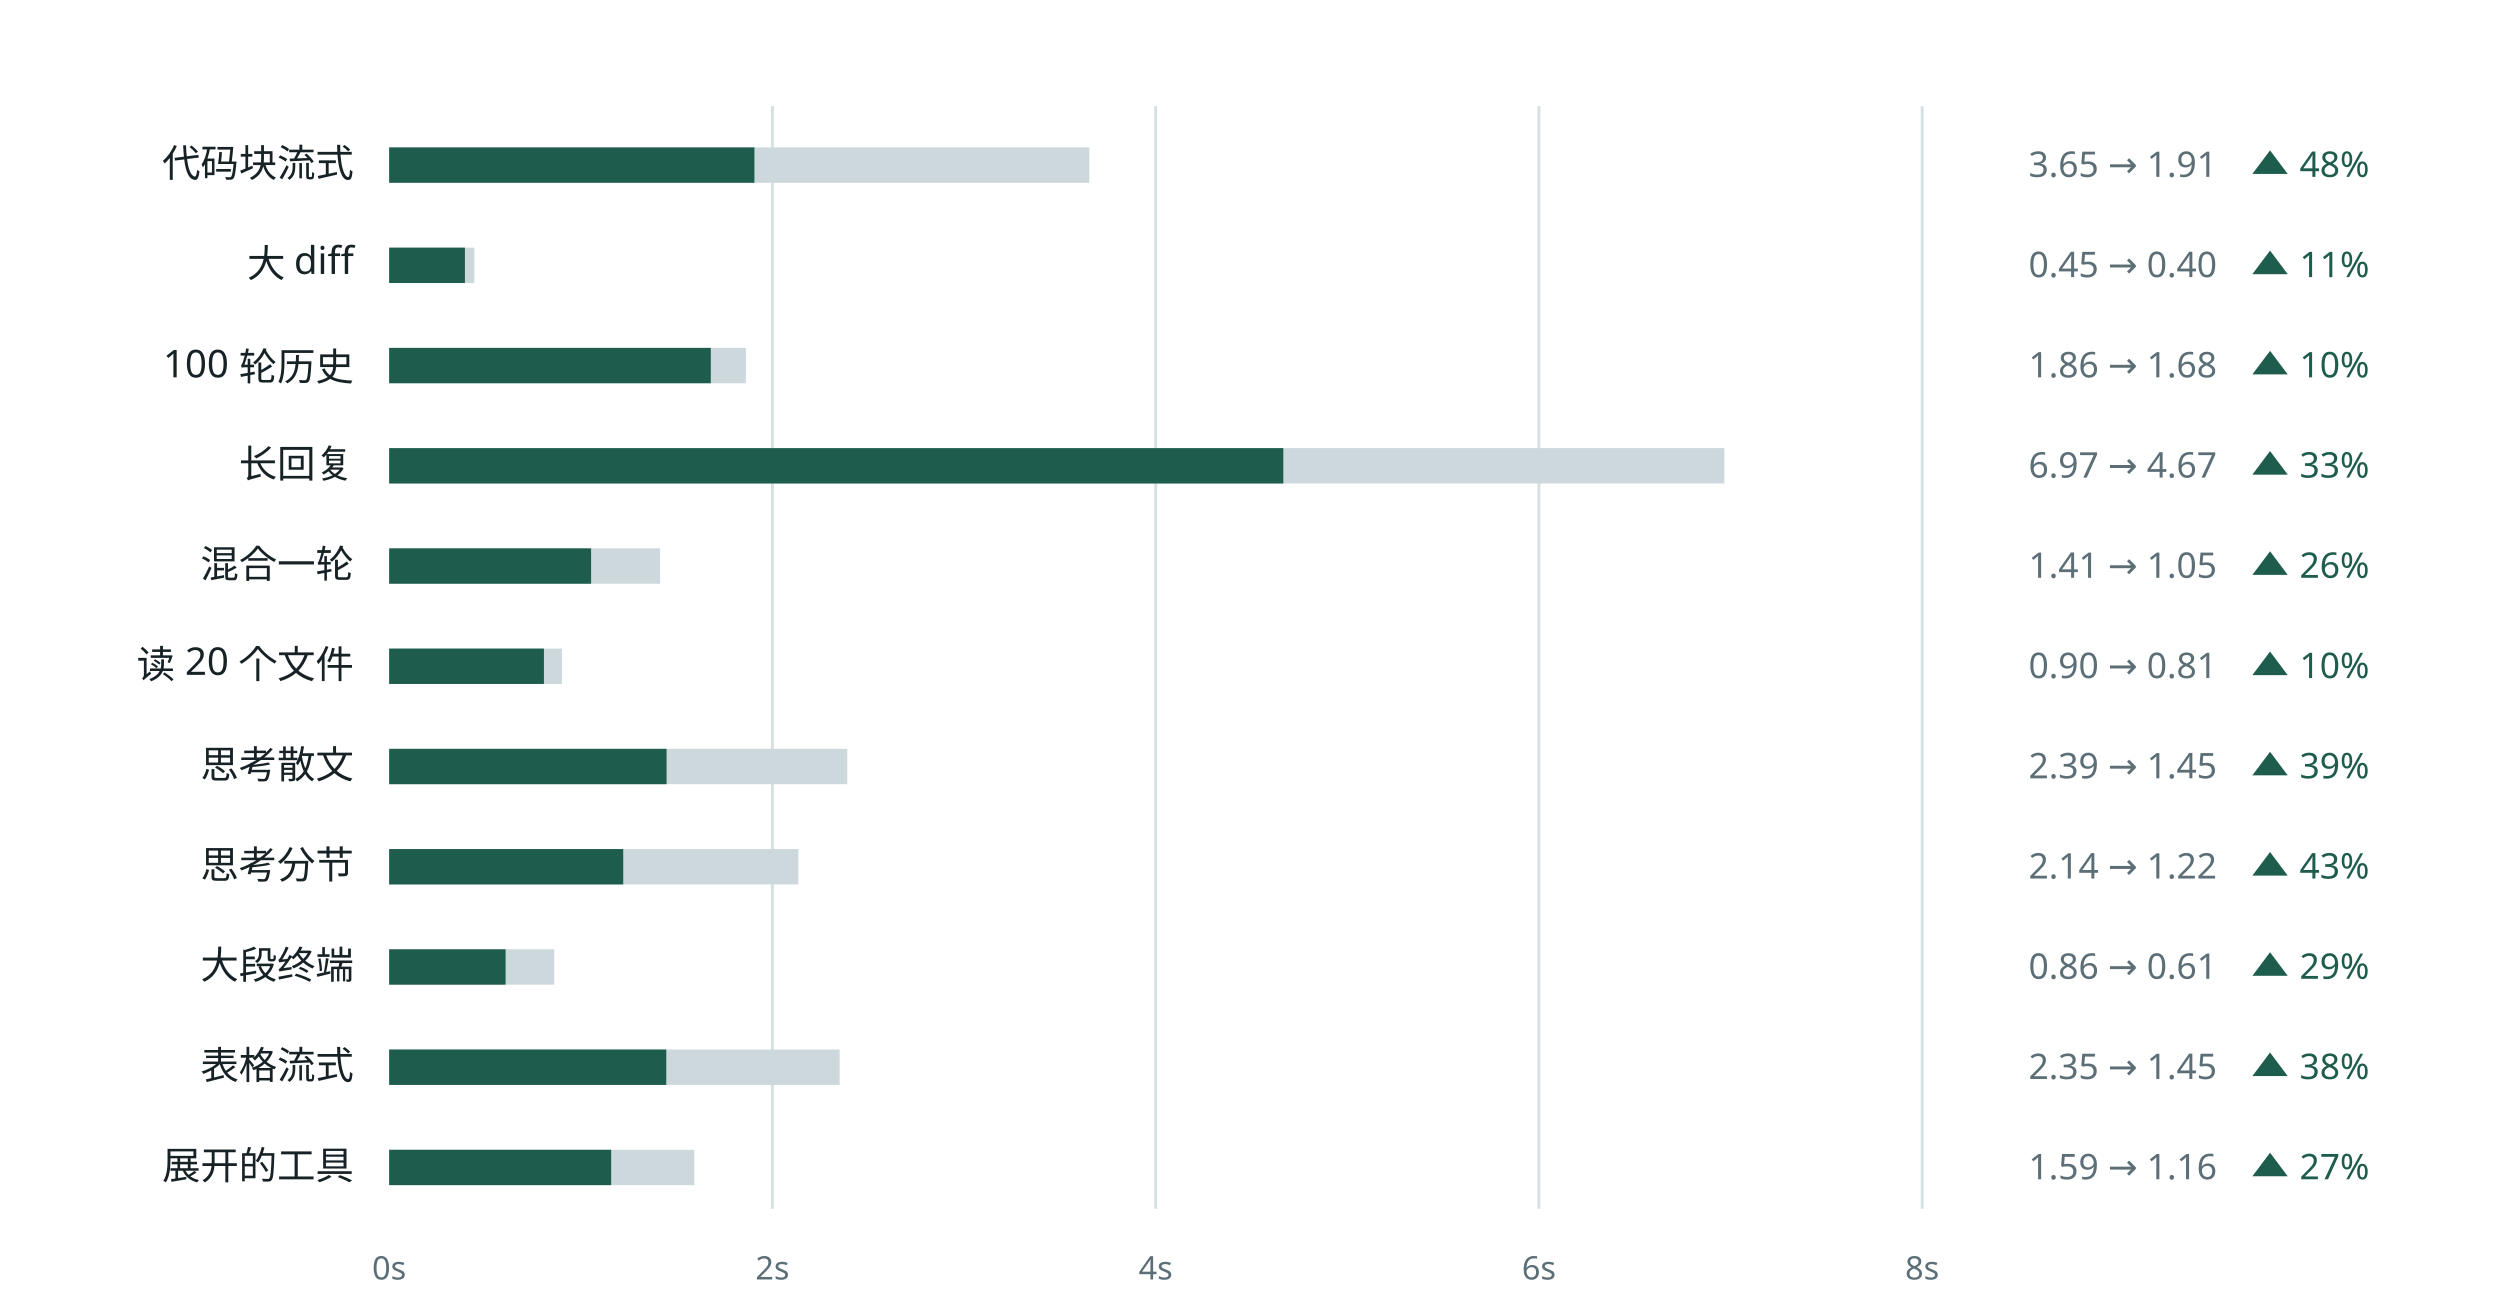
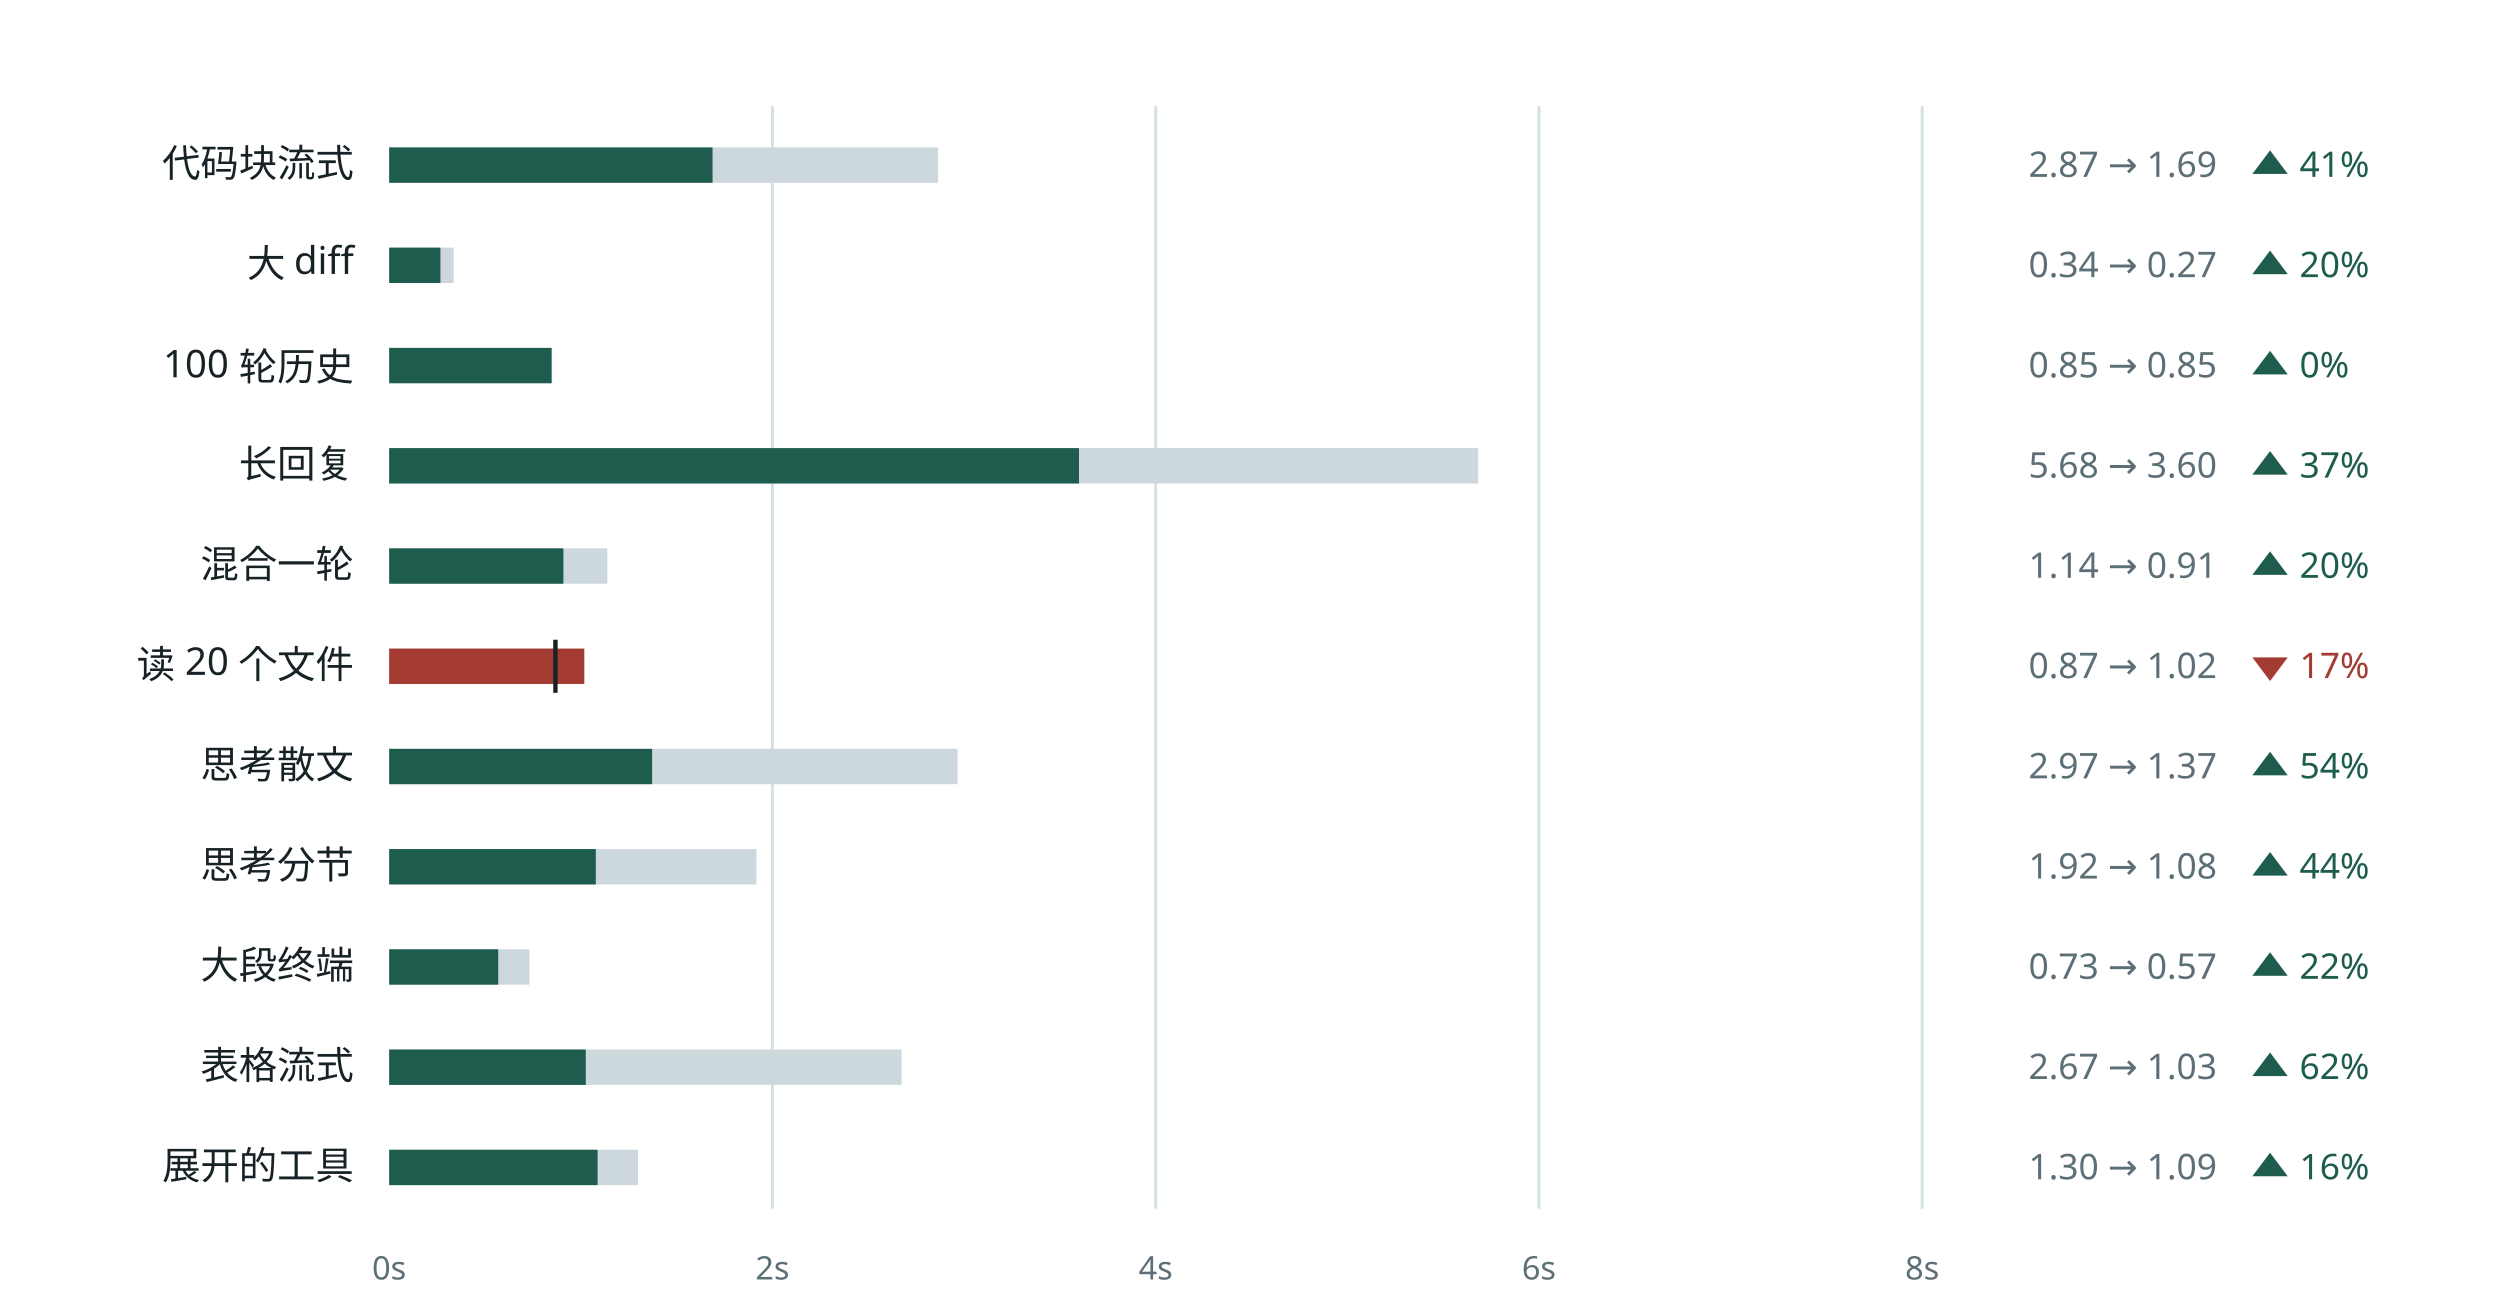
<svg xmlns="http://www.w3.org/2000/svg" viewBox="0 -8 848 446" width="848" height="446" role="img">
  <style>
.final { display: none; }
@media (prefers-reduced-motion: reduce) {
  .motion { display: none; }
  .final { display: inline; }
}
</style>
  <text x="132.0" y="426" text-anchor="middle" fill="#5c6e76" font-size="11" font-family="ui-sans-serif, system-ui, sans-serif">0s</text>
  <line x1="262.0" y1="28" x2="262.0" y2="402" stroke="#d5e0e4" stroke-width="1" />
  <text x="262.0" y="426" text-anchor="middle" fill="#5c6e76" font-size="11" font-family="ui-sans-serif, system-ui, sans-serif">2s</text>
  <line x1="392.0" y1="28" x2="392.0" y2="402" stroke="#d5e0e4" stroke-width="1" />
  <text x="392.0" y="426" text-anchor="middle" fill="#5c6e76" font-size="11" font-family="ui-sans-serif, system-ui, sans-serif">4s</text>
  <line x1="522.0" y1="28" x2="522.0" y2="402" stroke="#d5e0e4" stroke-width="1" />
  <text x="522.0" y="426" text-anchor="middle" fill="#5c6e76" font-size="11" font-family="ui-sans-serif, system-ui, sans-serif">6s</text>
  <line x1="652.0" y1="28" x2="652.0" y2="402" stroke="#d5e0e4" stroke-width="1" />
  <text x="652.0" y="426" text-anchor="middle" fill="#5c6e76" font-size="11" font-family="ui-sans-serif, system-ui, sans-serif">8s</text>
  <text x="120" y="52" text-anchor="end" fill="#172226" font-size="13" font-family="PingFang SC, Hiragino Sans GB, Noto Sans SC, sans-serif">代码块流式</text>
-   <rect x="132" y="42" width="237.5" height="12" fill="#cdd8dc" />
-   <rect class="motion" x="132" y="42" width="123.9" height="12" fill="#1e5c4e">
-     <animate attributeName="width" from="237.5" to="123.9" begin="0.000s" dur="1.15s" fill="freeze" calcMode="spline" keyTimes="0;1" keySplines="0.16 0.84 0.22 1" />
+   <rect x="132" y="42" width="186.2" height="12" fill="#cdd8dc" />
+   <rect class="motion" x="132" y="42" width="109.7" height="12" fill="#1e5c4e">
+     <animate attributeName="width" from="186.2" to="109.7" begin="0.000s" dur="1.15s" fill="freeze" calcMode="spline" keyTimes="0;1" keySplines="0.16 0.84 0.22 1" />
  </rect>
-   <rect class="final" x="132" y="42" width="123.9" height="12" fill="#1e5c4e" />
-   <text text-anchor="end" x="752" y="52" fill="#5c6e76" font-size="12" font-family="ui-sans-serif, system-ui, sans-serif">3.65 → 1.91</text>
+   <rect class="final" x="132" y="42" width="109.7" height="12" fill="#1e5c4e" />
+   <text text-anchor="end" x="752" y="52" fill="#5c6e76" font-size="12" font-family="ui-sans-serif, system-ui, sans-serif">2.87 → 1.69</text>
  <polygon fill="#1e5c4e" points="770,43 776,51 764,51" />
-   <text x="780" y="52" fill="#1e5c4e" font-size="12" font-family="ui-sans-serif, system-ui, sans-serif">48%</text>
+   <text x="780" y="52" fill="#1e5c4e" font-size="12" font-family="ui-sans-serif, system-ui, sans-serif">41%</text>
  <text x="120" y="86" text-anchor="end" fill="#172226" font-size="13" font-family="PingFang SC, Hiragino Sans GB, Noto Sans SC, sans-serif">大 diff</text>
-   <rect x="132" y="76" width="28.9" height="12" fill="#cdd8dc" />
-   <rect class="motion" x="132" y="76" width="25.7" height="12" fill="#1e5c4e">
-     <animate attributeName="width" from="28.9" to="25.7" begin="0.045s" dur="1.15s" fill="freeze" calcMode="spline" keyTimes="0;1" keySplines="0.16 0.84 0.22 1" />
+   <rect x="132" y="76" width="21.9" height="12" fill="#cdd8dc" />
+   <rect class="motion" x="132" y="76" width="17.4" height="12" fill="#1e5c4e">
+     <animate attributeName="width" from="21.9" to="17.4" begin="0.045s" dur="1.15s" fill="freeze" calcMode="spline" keyTimes="0;1" keySplines="0.16 0.84 0.22 1" />
  </rect>
-   <rect class="final" x="132" y="76" width="25.7" height="12" fill="#1e5c4e" />
-   <text text-anchor="end" x="752" y="86" fill="#5c6e76" font-size="12" font-family="ui-sans-serif, system-ui, sans-serif">0.45 → 0.40</text>
+   <rect class="final" x="132" y="76" width="17.4" height="12" fill="#1e5c4e" />
+   <text text-anchor="end" x="752" y="86" fill="#5c6e76" font-size="12" font-family="ui-sans-serif, system-ui, sans-serif">0.34 → 0.27</text>
  <polygon fill="#1e5c4e" points="770,77 776,85 764,85" />
-   <text x="780" y="86" fill="#1e5c4e" font-size="12" font-family="ui-sans-serif, system-ui, sans-serif">11%</text>
+   <text x="780" y="86" fill="#1e5c4e" font-size="12" font-family="ui-sans-serif, system-ui, sans-serif">20%</text>
  <text x="120" y="120" text-anchor="end" fill="#172226" font-size="13" font-family="PingFang SC, Hiragino Sans GB, Noto Sans SC, sans-serif">100 轮历史</text>
-   <rect x="132" y="110" width="121.0" height="12" fill="#cdd8dc" />
-   <rect class="motion" x="132" y="110" width="109.1" height="12" fill="#1e5c4e">
-     <animate attributeName="width" from="121.0" to="109.1" begin="0.090s" dur="1.15s" fill="freeze" calcMode="spline" keyTimes="0;1" keySplines="0.16 0.84 0.22 1" />
+   <rect x="132" y="110" width="55.3" height="12" fill="#cdd8dc" />
+   <rect class="motion" x="132" y="110" width="55.1" height="12" fill="#1e5c4e">
+     <animate attributeName="width" from="55.3" to="55.1" begin="0.090s" dur="1.15s" fill="freeze" calcMode="spline" keyTimes="0;1" keySplines="0.16 0.84 0.22 1" />
  </rect>
-   <rect class="final" x="132" y="110" width="109.1" height="12" fill="#1e5c4e" />
-   <text text-anchor="end" x="752" y="120" fill="#5c6e76" font-size="12" font-family="ui-sans-serif, system-ui, sans-serif">1.86 → 1.68</text>
+   <rect class="final" x="132" y="110" width="55.1" height="12" fill="#1e5c4e" />
+   <text text-anchor="end" x="752" y="120" fill="#5c6e76" font-size="12" font-family="ui-sans-serif, system-ui, sans-serif">0.85 → 0.85</text>
  <polygon fill="#1e5c4e" points="770,111 776,119 764,119" />
-   <text x="780" y="120" fill="#1e5c4e" font-size="12" font-family="ui-sans-serif, system-ui, sans-serif">10%</text>
+   <text x="780" y="120" fill="#1e5c4e" font-size="12" font-family="ui-sans-serif, system-ui, sans-serif">0%</text>
  <text x="120" y="154" text-anchor="end" fill="#172226" font-size="13" font-family="PingFang SC, Hiragino Sans GB, Noto Sans SC, sans-serif">长回复</text>
-   <rect x="132" y="144" width="452.9" height="12" fill="#cdd8dc" />
-   <rect class="motion" x="132" y="144" width="303.3" height="12" fill="#1e5c4e">
-     <animate attributeName="width" from="452.9" to="303.3" begin="0.135s" dur="1.15s" fill="freeze" calcMode="spline" keyTimes="0;1" keySplines="0.16 0.84 0.22 1" />
+   <rect x="132" y="144" width="369.4" height="12" fill="#cdd8dc" />
+   <rect class="motion" x="132" y="144" width="234.0" height="12" fill="#1e5c4e">
+     <animate attributeName="width" from="369.4" to="234.0" begin="0.135s" dur="1.15s" fill="freeze" calcMode="spline" keyTimes="0;1" keySplines="0.16 0.84 0.22 1" />
  </rect>
-   <rect class="final" x="132" y="144" width="303.3" height="12" fill="#1e5c4e" />
-   <text text-anchor="end" x="752" y="154" fill="#5c6e76" font-size="12" font-family="ui-sans-serif, system-ui, sans-serif">6.97 → 4.67</text>
+   <rect class="final" x="132" y="144" width="234.0" height="12" fill="#1e5c4e" />
+   <text text-anchor="end" x="752" y="154" fill="#5c6e76" font-size="12" font-family="ui-sans-serif, system-ui, sans-serif">5.68 → 3.60</text>
  <polygon fill="#1e5c4e" points="770,145 776,153 764,153" />
-   <text x="780" y="154" fill="#1e5c4e" font-size="12" font-family="ui-sans-serif, system-ui, sans-serif">33%</text>
+   <text x="780" y="154" fill="#1e5c4e" font-size="12" font-family="ui-sans-serif, system-ui, sans-serif">37%</text>
  <text x="120" y="188" text-anchor="end" fill="#172226" font-size="13" font-family="PingFang SC, Hiragino Sans GB, Noto Sans SC, sans-serif">混合一轮</text>
-   <rect x="132" y="178" width="91.9" height="12" fill="#cdd8dc" />
-   <rect class="motion" x="132" y="178" width="68.5" height="12" fill="#1e5c4e">
-     <animate attributeName="width" from="91.9" to="68.5" begin="0.180s" dur="1.15s" fill="freeze" calcMode="spline" keyTimes="0;1" keySplines="0.16 0.84 0.22 1" />
+   <rect x="132" y="178" width="74.0" height="12" fill="#cdd8dc" />
+   <rect class="motion" x="132" y="178" width="59.1" height="12" fill="#1e5c4e">
+     <animate attributeName="width" from="74.0" to="59.1" begin="0.180s" dur="1.15s" fill="freeze" calcMode="spline" keyTimes="0;1" keySplines="0.16 0.84 0.22 1" />
  </rect>
-   <rect class="final" x="132" y="178" width="68.5" height="12" fill="#1e5c4e" />
-   <text text-anchor="end" x="752" y="188" fill="#5c6e76" font-size="12" font-family="ui-sans-serif, system-ui, sans-serif">1.41 → 1.05</text>
+   <rect class="final" x="132" y="178" width="59.1" height="12" fill="#1e5c4e" />
+   <text text-anchor="end" x="752" y="188" fill="#5c6e76" font-size="12" font-family="ui-sans-serif, system-ui, sans-serif">1.14 → 0.91</text>
  <polygon fill="#1e5c4e" points="770,179 776,187 764,187" />
-   <text x="780" y="188" fill="#1e5c4e" font-size="12" font-family="ui-sans-serif, system-ui, sans-serif">26%</text>
+   <text x="780" y="188" fill="#1e5c4e" font-size="12" font-family="ui-sans-serif, system-ui, sans-serif">20%</text>
  <text x="120" y="222" text-anchor="end" fill="#172226" font-size="13" font-family="PingFang SC, Hiragino Sans GB, Noto Sans SC, sans-serif">读 20 个文件</text>
-   <rect x="132" y="212" width="58.6" height="12" fill="#cdd8dc" />
-   <rect class="motion" x="132" y="212" width="52.5" height="12" fill="#1e5c4e">
-     <animate attributeName="width" from="58.6" to="52.5" begin="0.225s" dur="1.15s" fill="freeze" calcMode="spline" keyTimes="0;1" keySplines="0.16 0.84 0.22 1" />
+   <rect x="132" y="212" width="56.4" height="12" fill="#cdd8dc" />
+   <rect class="motion" x="132" y="212" width="66.2" height="12" fill="#a33b32">
+     <animate attributeName="width" from="56.4" to="66.2" begin="0.225s" dur="1.15s" fill="freeze" calcMode="spline" keyTimes="0;1" keySplines="0.16 0.84 0.22 1" />
  </rect>
-   <rect class="final" x="132" y="212" width="52.5" height="12" fill="#1e5c4e" />
-   <text text-anchor="end" x="752" y="222" fill="#5c6e76" font-size="12" font-family="ui-sans-serif, system-ui, sans-serif">0.90 → 0.81</text>
-   <polygon fill="#1e5c4e" points="770,213 776,221 764,221" />
-   <text x="780" y="222" fill="#1e5c4e" font-size="12" font-family="ui-sans-serif, system-ui, sans-serif">10%</text>
+   <rect class="final" x="132" y="212" width="66.2" height="12" fill="#a33b32" />
+   <line x1="188.4" y1="209" x2="188.4" y2="227" stroke="#172226" stroke-width="1.5" />
+   <text text-anchor="end" x="752" y="222" fill="#5c6e76" font-size="12" font-family="ui-sans-serif, system-ui, sans-serif">0.87 → 1.02</text>
+   <polygon fill="#a33b32" points="764,215 776,215 770,223" />
+   <text x="780" y="222" fill="#a33b32" font-size="12" font-family="ui-sans-serif, system-ui, sans-serif">17%</text>
  <text x="120" y="256" text-anchor="end" fill="#172226" font-size="13" font-family="PingFang SC, Hiragino Sans GB, Noto Sans SC, sans-serif">思考散文</text>
-   <rect x="132" y="246" width="155.4" height="12" fill="#cdd8dc" />
-   <rect class="motion" x="132" y="246" width="94.1" height="12" fill="#1e5c4e">
-     <animate attributeName="width" from="155.4" to="94.1" begin="0.270s" dur="1.15s" fill="freeze" calcMode="spline" keyTimes="0;1" keySplines="0.16 0.84 0.22 1" />
+   <rect x="132" y="246" width="192.8" height="12" fill="#cdd8dc" />
+   <rect class="motion" x="132" y="246" width="89.2" height="12" fill="#1e5c4e">
+     <animate attributeName="width" from="192.8" to="89.2" begin="0.270s" dur="1.15s" fill="freeze" calcMode="spline" keyTimes="0;1" keySplines="0.16 0.84 0.22 1" />
  </rect>
-   <rect class="final" x="132" y="246" width="94.1" height="12" fill="#1e5c4e" />
-   <text text-anchor="end" x="752" y="256" fill="#5c6e76" font-size="12" font-family="ui-sans-serif, system-ui, sans-serif">2.39 → 1.45</text>
+   <rect class="final" x="132" y="246" width="89.2" height="12" fill="#1e5c4e" />
+   <text text-anchor="end" x="752" y="256" fill="#5c6e76" font-size="12" font-family="ui-sans-serif, system-ui, sans-serif">2.97 → 1.37</text>
  <polygon fill="#1e5c4e" points="770,247 776,255 764,255" />
-   <text x="780" y="256" fill="#1e5c4e" font-size="12" font-family="ui-sans-serif, system-ui, sans-serif">39%</text>
+   <text x="780" y="256" fill="#1e5c4e" font-size="12" font-family="ui-sans-serif, system-ui, sans-serif">54%</text>
  <text x="120" y="290" text-anchor="end" fill="#172226" font-size="13" font-family="PingFang SC, Hiragino Sans GB, Noto Sans SC, sans-serif">思考分节</text>
-   <rect x="132" y="280" width="138.8" height="12" fill="#cdd8dc" />
-   <rect class="motion" x="132" y="280" width="79.4" height="12" fill="#1e5c4e">
-     <animate attributeName="width" from="138.8" to="79.4" begin="0.315s" dur="1.15s" fill="freeze" calcMode="spline" keyTimes="0;1" keySplines="0.16 0.84 0.22 1" />
+   <rect x="132" y="280" width="124.6" height="12" fill="#cdd8dc" />
+   <rect class="motion" x="132" y="280" width="70.1" height="12" fill="#1e5c4e">
+     <animate attributeName="width" from="124.6" to="70.1" begin="0.315s" dur="1.15s" fill="freeze" calcMode="spline" keyTimes="0;1" keySplines="0.16 0.84 0.22 1" />
  </rect>
-   <rect class="final" x="132" y="280" width="79.4" height="12" fill="#1e5c4e" />
-   <text text-anchor="end" x="752" y="290" fill="#5c6e76" font-size="12" font-family="ui-sans-serif, system-ui, sans-serif">2.14 → 1.22</text>
+   <rect class="final" x="132" y="280" width="70.1" height="12" fill="#1e5c4e" />
+   <text text-anchor="end" x="752" y="290" fill="#5c6e76" font-size="12" font-family="ui-sans-serif, system-ui, sans-serif">1.92 → 1.08</text>
  <polygon fill="#1e5c4e" points="770,281 776,289 764,289" />
-   <text x="780" y="290" fill="#1e5c4e" font-size="12" font-family="ui-sans-serif, system-ui, sans-serif">43%</text>
+   <text x="780" y="290" fill="#1e5c4e" font-size="12" font-family="ui-sans-serif, system-ui, sans-serif">44%</text>
  <text x="120" y="324" text-anchor="end" fill="#172226" font-size="13" font-family="PingFang SC, Hiragino Sans GB, Noto Sans SC, sans-serif">大段终端</text>
-   <rect x="132" y="314" width="56.0" height="12" fill="#cdd8dc" />
-   <rect class="motion" x="132" y="314" width="39.5" height="12" fill="#1e5c4e">
-     <animate attributeName="width" from="56.0" to="39.5" begin="0.360s" dur="1.15s" fill="freeze" calcMode="spline" keyTimes="0;1" keySplines="0.16 0.84 0.22 1" />
+   <rect x="132" y="314" width="47.6" height="12" fill="#cdd8dc" />
+   <rect class="motion" x="132" y="314" width="37.0" height="12" fill="#1e5c4e">
+     <animate attributeName="width" from="47.6" to="37.0" begin="0.360s" dur="1.15s" fill="freeze" calcMode="spline" keyTimes="0;1" keySplines="0.16 0.84 0.22 1" />
  </rect>
-   <rect class="final" x="132" y="314" width="39.5" height="12" fill="#1e5c4e" />
-   <text text-anchor="end" x="752" y="324" fill="#5c6e76" font-size="12" font-family="ui-sans-serif, system-ui, sans-serif">0.86 → 0.61</text>
+   <rect class="final" x="132" y="314" width="37.0" height="12" fill="#1e5c4e" />
+   <text text-anchor="end" x="752" y="324" fill="#5c6e76" font-size="12" font-family="ui-sans-serif, system-ui, sans-serif">0.73 → 0.57</text>
  <polygon fill="#1e5c4e" points="770,315 776,323 764,323" />
-   <text x="780" y="324" fill="#1e5c4e" font-size="12" font-family="ui-sans-serif, system-ui, sans-serif">29%</text>
+   <text x="780" y="324" fill="#1e5c4e" font-size="12" font-family="ui-sans-serif, system-ui, sans-serif">22%</text>
  <text x="120" y="358" text-anchor="end" fill="#172226" font-size="13" font-family="PingFang SC, Hiragino Sans GB, Noto Sans SC, sans-serif">表格流式</text>
-   <rect x="132" y="348" width="152.8" height="12" fill="#cdd8dc" />
-   <rect class="motion" x="132" y="348" width="94.0" height="12" fill="#1e5c4e">
-     <animate attributeName="width" from="152.8" to="94.0" begin="0.405s" dur="1.15s" fill="freeze" calcMode="spline" keyTimes="0;1" keySplines="0.16 0.84 0.22 1" />
+   <rect x="132" y="348" width="173.8" height="12" fill="#cdd8dc" />
+   <rect class="motion" x="132" y="348" width="66.7" height="12" fill="#1e5c4e">
+     <animate attributeName="width" from="173.8" to="66.7" begin="0.405s" dur="1.15s" fill="freeze" calcMode="spline" keyTimes="0;1" keySplines="0.16 0.84 0.22 1" />
  </rect>
-   <rect class="final" x="132" y="348" width="94.0" height="12" fill="#1e5c4e" />
-   <text text-anchor="end" x="752" y="358" fill="#5c6e76" font-size="12" font-family="ui-sans-serif, system-ui, sans-serif">2.35 → 1.45</text>
+   <rect class="final" x="132" y="348" width="66.7" height="12" fill="#1e5c4e" />
+   <text text-anchor="end" x="752" y="358" fill="#5c6e76" font-size="12" font-family="ui-sans-serif, system-ui, sans-serif">2.67 → 1.03</text>
  <polygon fill="#1e5c4e" points="770,349 776,357 764,357" />
-   <text x="780" y="358" fill="#1e5c4e" font-size="12" font-family="ui-sans-serif, system-ui, sans-serif">38%</text>
+   <text x="780" y="358" fill="#1e5c4e" font-size="12" font-family="ui-sans-serif, system-ui, sans-serif">62%</text>
  <text x="120" y="392" text-anchor="end" fill="#172226" font-size="13" font-family="PingFang SC, Hiragino Sans GB, Noto Sans SC, sans-serif">展开的工具</text>
-   <rect x="132" y="382" width="103.5" height="12" fill="#cdd8dc" />
-   <rect class="motion" x="132" y="382" width="75.3" height="12" fill="#1e5c4e">
-     <animate attributeName="width" from="103.5" to="75.3" begin="0.450s" dur="1.15s" fill="freeze" calcMode="spline" keyTimes="0;1" keySplines="0.16 0.84 0.22 1" />
+   <rect x="132" y="382" width="84.4" height="12" fill="#cdd8dc" />
+   <rect class="motion" x="132" y="382" width="70.7" height="12" fill="#1e5c4e">
+     <animate attributeName="width" from="84.4" to="70.7" begin="0.450s" dur="1.15s" fill="freeze" calcMode="spline" keyTimes="0;1" keySplines="0.16 0.84 0.22 1" />
  </rect>
-   <rect class="final" x="132" y="382" width="75.3" height="12" fill="#1e5c4e" />
-   <text text-anchor="end" x="752" y="392" fill="#5c6e76" font-size="12" font-family="ui-sans-serif, system-ui, sans-serif">1.59 → 1.16</text>
+   <rect class="final" x="132" y="382" width="70.7" height="12" fill="#1e5c4e" />
+   <text text-anchor="end" x="752" y="392" fill="#5c6e76" font-size="12" font-family="ui-sans-serif, system-ui, sans-serif">1.30 → 1.09</text>
  <polygon fill="#1e5c4e" points="770,383 776,391 764,391" />
-   <text x="780" y="392" fill="#1e5c4e" font-size="12" font-family="ui-sans-serif, system-ui, sans-serif">27%</text>
+   <text x="780" y="392" fill="#1e5c4e" font-size="12" font-family="ui-sans-serif, system-ui, sans-serif">16%</text>
</svg>
